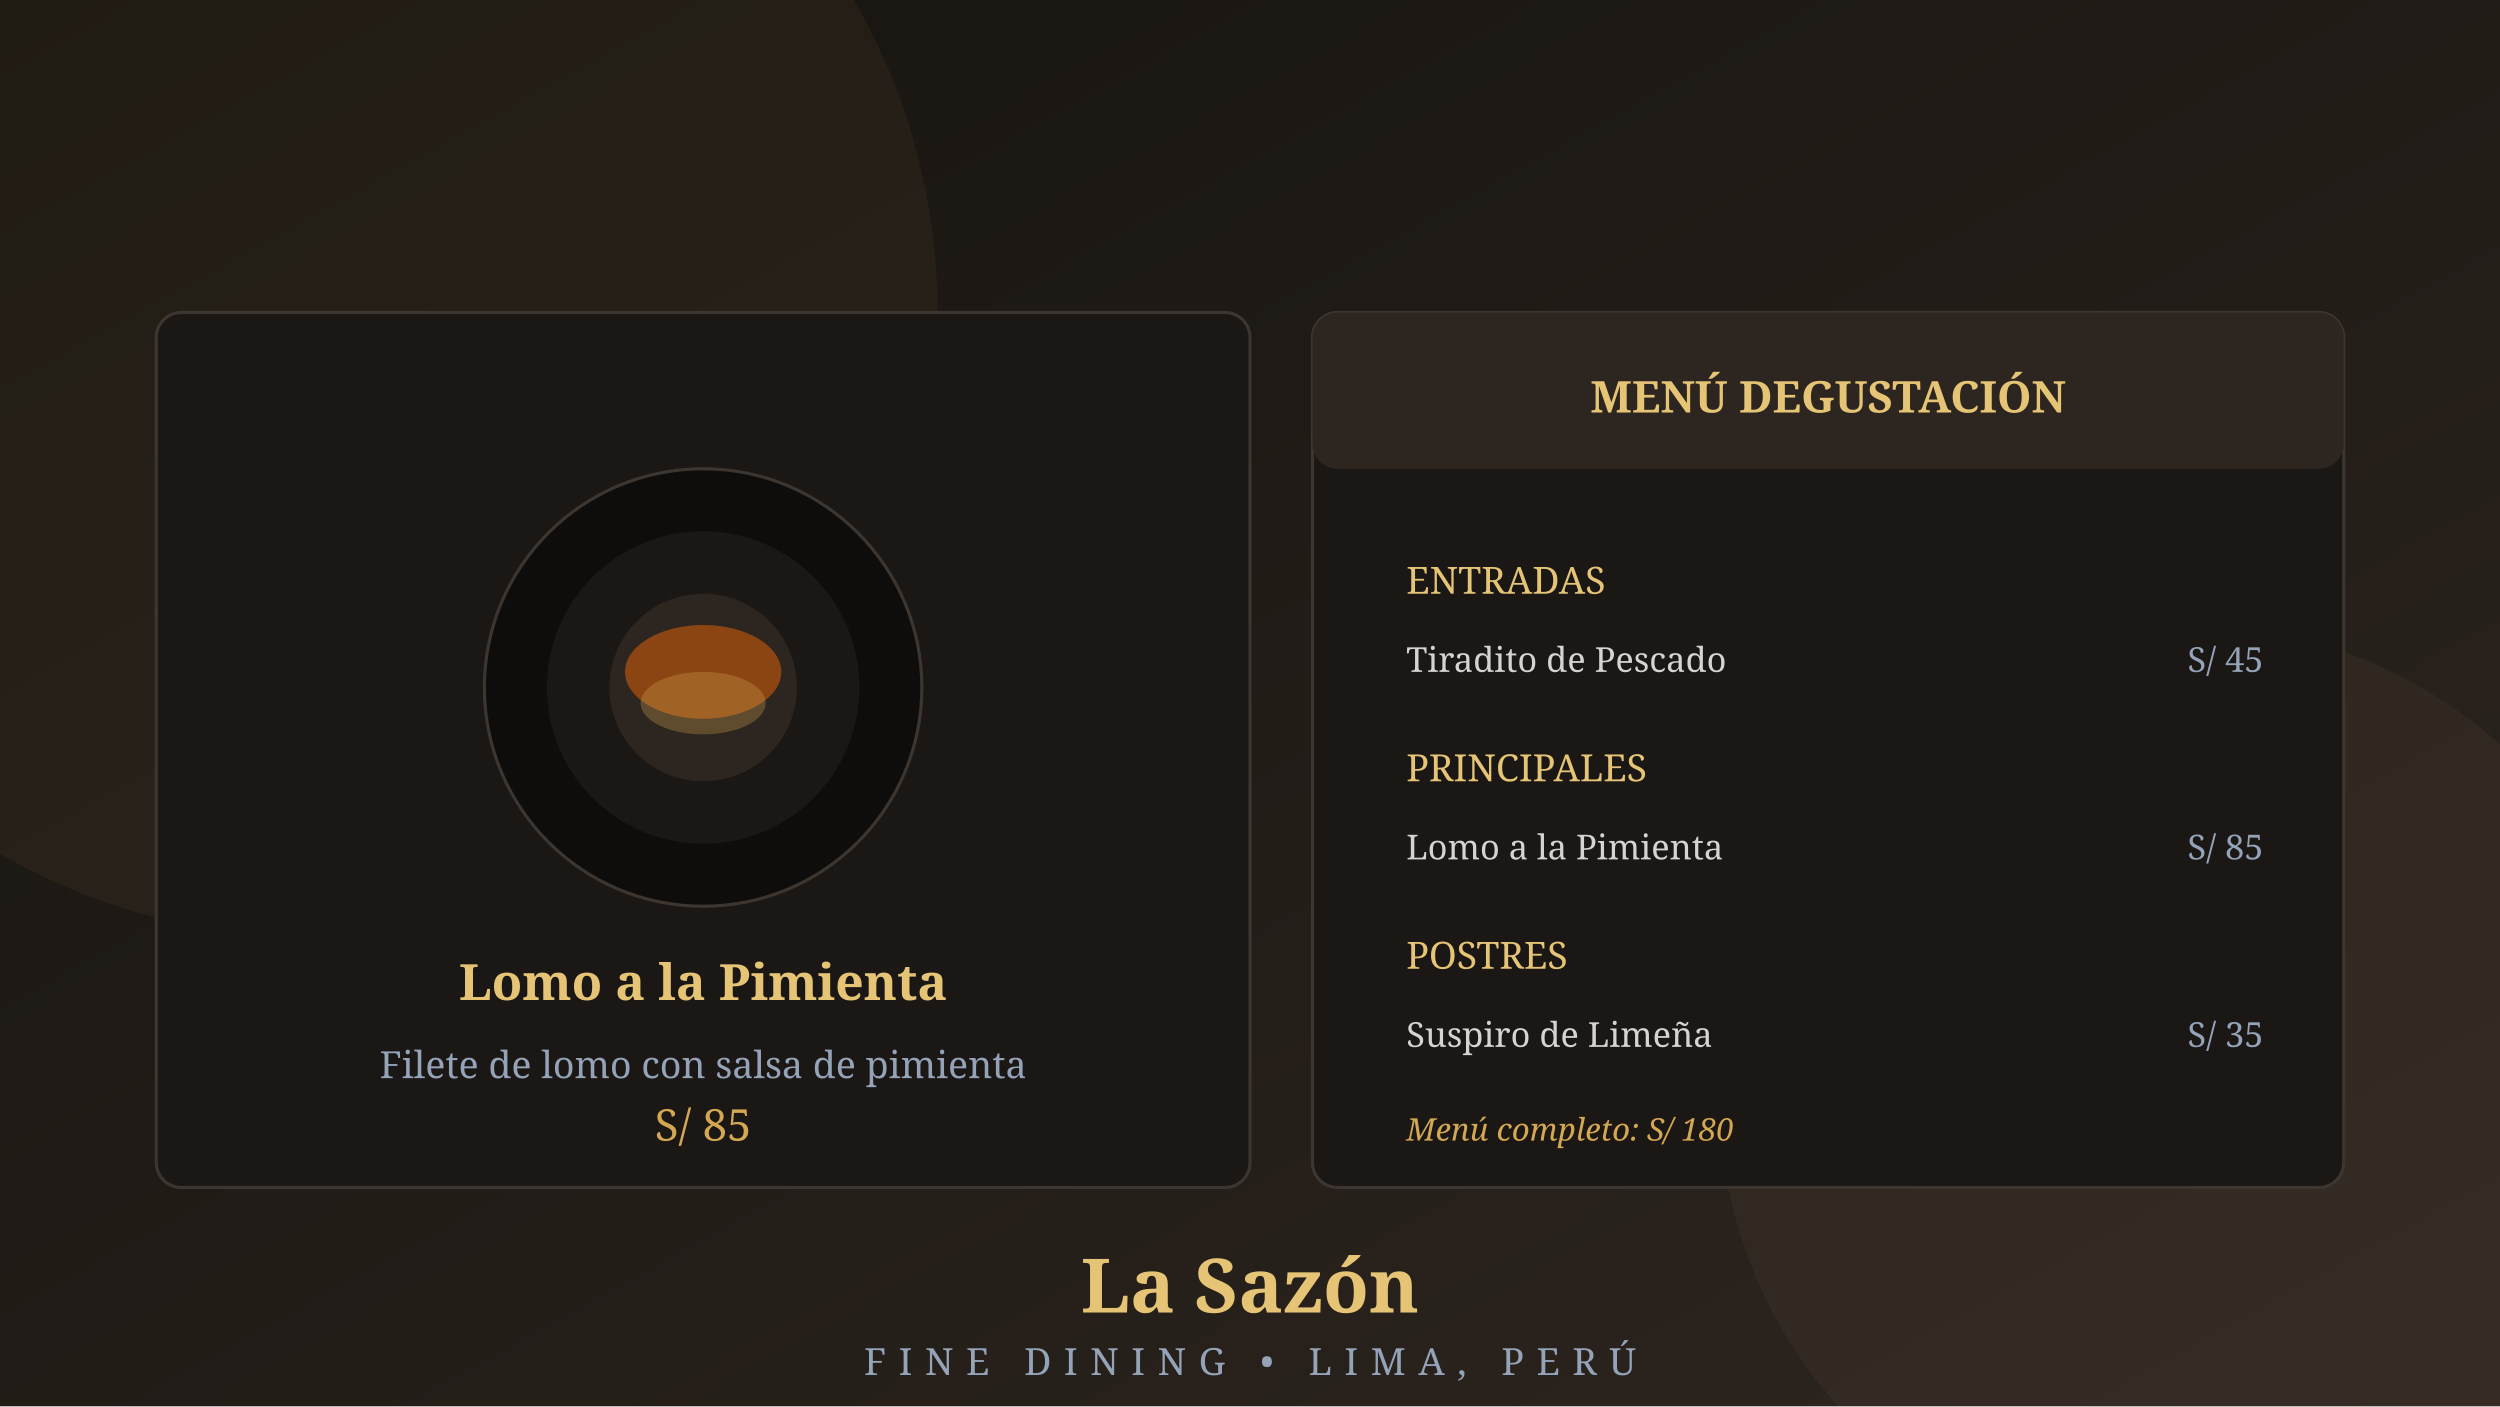
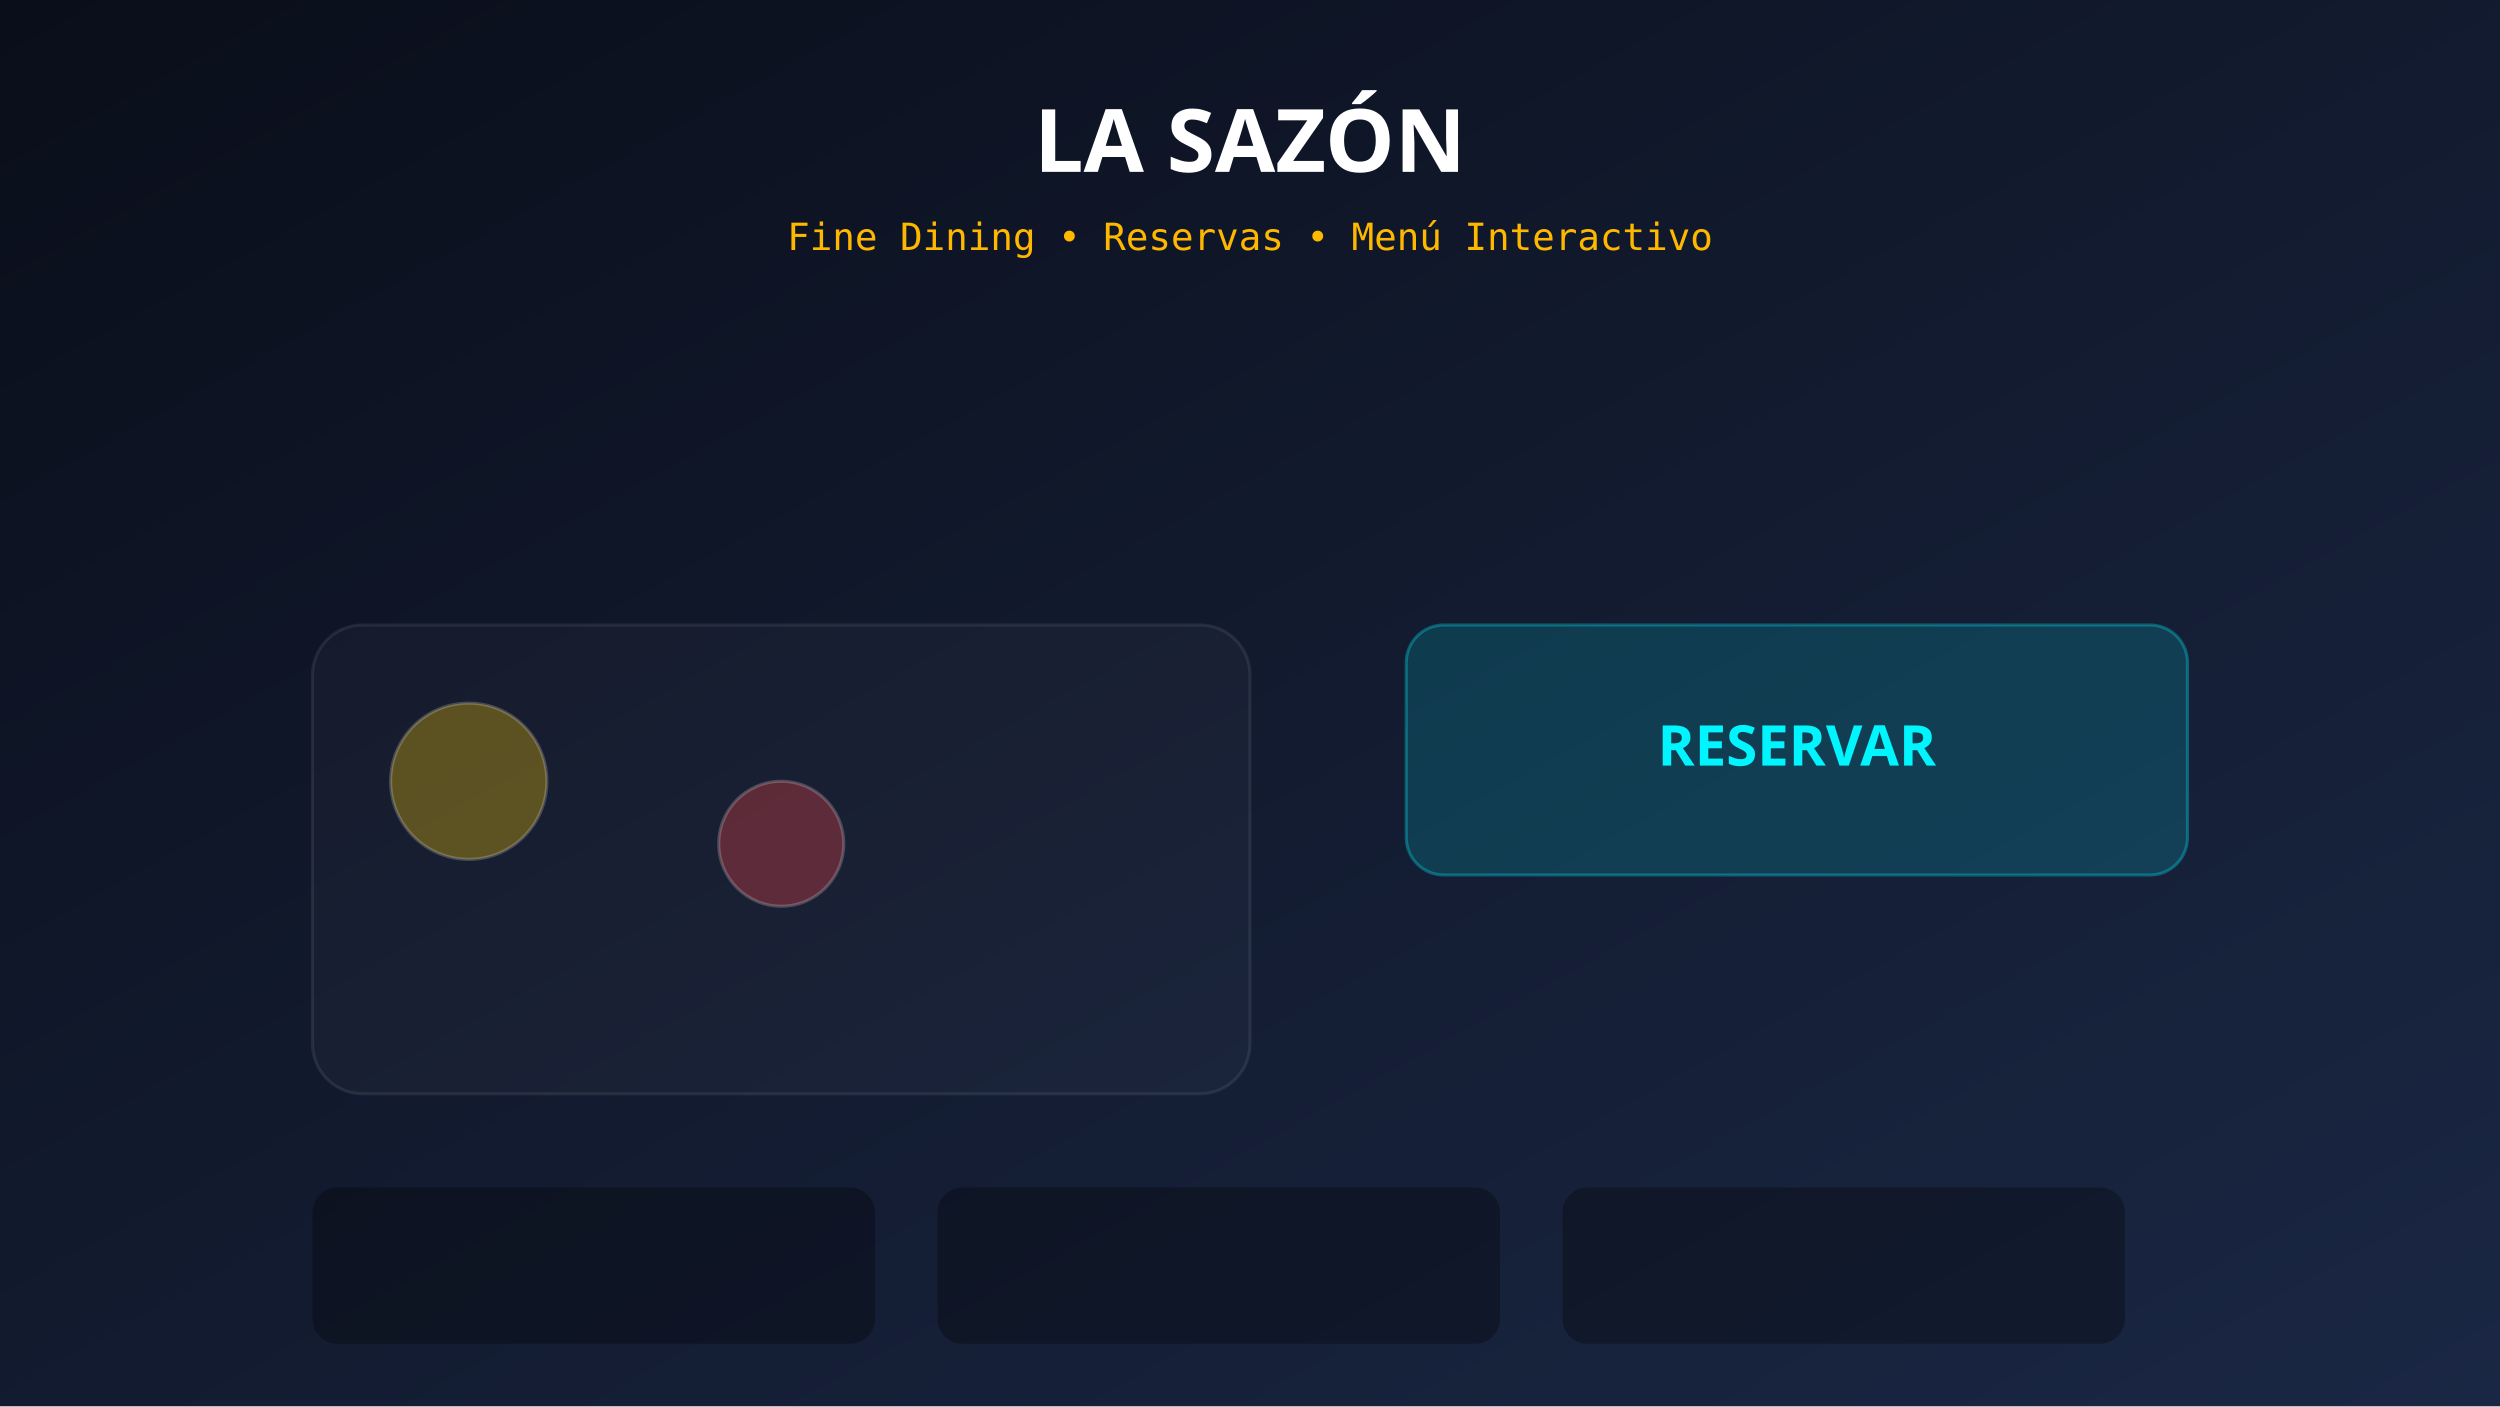
- <svg xmlns="http://www.w3.org/2000/svg" viewBox="0 0 800 450">
+ <svg xmlns="http://www.w3.org/2000/svg" width="800" height="450" viewBox="0 0 800 450">
  <defs>
-     <linearGradient id="bg" x1="0%" y1="0%" x2="100%" y2="100%">
-       <stop offset="0%" style="stop-color:#16130e" />
-       <stop offset="100%" style="stop-color:#2d2520" />
-     </linearGradient>
-     <linearGradient id="gold" x1="0%" y1="0%" x2="100%" y2="0%">
-       <stop offset="0%" style="stop-color:#d4a853" />
-       <stop offset="100%" style="stop-color:#e5c476" />
-     </linearGradient>
-     <linearGradient id="goldVertical" x1="0%" y1="0%" x2="0%" y2="100%">
-       <stop offset="0%" style="stop-color:#d4a853" />
-       <stop offset="100%" style="stop-color:#b8973a" />
+     <linearGradient id="bg-taslado" x1="0%" y1="0%" x2="100%" y2="100%">
+       <stop offset="0%" style="stop-color:#0a0e1a" />
+       <stop offset="100%" style="stop-color:#1a2744" />
    </linearGradient>
  </defs>
-   <rect width="800" height="450" fill="url(#bg)" />
-   <g opacity="0.05">
-     <circle cx="100" cy="100" r="200" fill="#e5c476" />
-     <circle cx="700" cy="350" r="150" fill="#e5c476" />
-   </g>
-   <line x1="50" y1="80" x2="750" y2="80" stroke="url(#gold)" stroke-width="0.5" opacity="0.5" />
-   <g transform="translate(50, 100)">
-     <rect x="0" y="0" width="350" height="280" rx="8" fill="#1a1714" stroke="#3d3530" stroke-width="1" />
-     <circle cx="175" cy="120" r="70" fill="#0f0d0b" stroke="#3d3530" stroke-width="1" />
-     <circle cx="175" cy="120" r="50" fill="#1a1714" />
-     <circle cx="175" cy="120" r="30" fill="#2d2520" />
-     <ellipse cx="175" cy="115" rx="25" ry="15" fill="#8b4513" />
-     <ellipse cx="175" cy="125" rx="20" ry="10" fill="#d4a853" opacity="0.3" />
-     <text x="175" y="220" text-anchor="middle" fill="#e5c476" font-family="Georgia, serif" font-size="16" font-weight="bold">Lomo a la Pimienta</text>
-     <text x="175" y="245" text-anchor="middle" fill="#94a3b8" font-family="Georgia, serif" font-size="12">Filete de lomo con salsa de pimienta</text>
-     <text x="175" y="265" text-anchor="middle" fill="#d4a853" font-family="Georgia, serif" font-size="14">S/ 85</text>
-   </g>
-   <g transform="translate(420, 100)">
-     <rect x="0" y="0" width="330" height="280" rx="8" fill="#1a1714" stroke="#3d3530" stroke-width="1" />
-     <rect x="0" y="0" width="330" height="50" rx="8" fill="#2d2520" />
-     <text x="165" y="32" text-anchor="middle" fill="#e5c476" font-family="Georgia, serif" font-size="14" font-weight="bold">MENÚ DEGUSTACIÓN</text>
-     <text x="30" y="90" fill="#e5c476" font-family="Georgia, serif" font-size="12">ENTRADAS</text>
-     <text x="30" y="115" fill="#d4d4d4" font-family="Georgia, serif" font-size="11">Tiradito de Pescado</text>
-     <text x="280" y="115" fill="#94a3b8" font-family="Georgia, serif" font-size="11">S/ 45</text>
-     <text x="30" y="150" fill="#e5c476" font-family="Georgia, serif" font-size="12">PRINCIPALES</text>
-     <text x="30" y="175" fill="#d4d4d4" font-family="Georgia, serif" font-size="11">Lomo a la Pimienta</text>
-     <text x="280" y="175" fill="#94a3b8" font-family="Georgia, serif" font-size="11">S/ 85</text>
-     <text x="30" y="210" fill="#e5c476" font-family="Georgia, serif" font-size="12">POSTRES</text>
-     <text x="30" y="235" fill="#d4d4d4" font-family="Georgia, serif" font-size="11">Suspiro de Limeña</text>
-     <text x="280" y="235" fill="#94a3b8" font-family="Georgia, serif" font-size="11">S/ 35</text>
-     <text x="30" y="265" fill="#d4a853" font-family="Georgia, serif" font-size="10" font-style="italic">Menú completo: S/ 180</text>
-   </g>
-   <text x="400" y="420" text-anchor="middle" fill="#e5c476" font-family="Georgia, serif" font-size="24" font-weight="bold">La Sazón</text>
-   <text x="400" y="440" text-anchor="middle" fill="#94a3b8" font-family="Georgia, serif" font-size="12" letter-spacing="4">FINE DINING • LIMA, PERÚ</text>
+   <rect width="800" height="450" fill="url(#bg-taslado)" />
+   <rect x="100" y="200" width="300" height="150" rx="16" fill="rgba(255,255,255,0.03)" stroke="rgba(255,255,255,0.08)" />
+   <circle cx="150" cy="250" r="25" fill="rgba(255,205,0,0.3)" stroke="rgba(255,255,255,0.2)" />
+   <circle cx="250" cy="270" r="20" fill="rgba(255,70,70,0.3)" stroke="rgba(255,255,255,0.2)" />
+   <rect x="450" y="200" width="250" height="80" rx="12" fill="rgba(0,245,255,0.15)" stroke="rgba(0,245,255,0.3)" />
+   <text x="575" y="245" font-family="Space Grotesk, sans-serif" font-size="18" font-weight="700" fill="#00f5ff" text-anchor="middle">RESERVAR</text>
+   <rect x="100" y="380" width="180" height="50" rx="8" fill="rgba(0,0,0,0.3)" />
+   <rect x="300" y="380" width="180" height="50" rx="8" fill="rgba(0,0,0,0.3)" />
+   <rect x="500" y="380" width="180" height="50" rx="8" fill="rgba(0,0,0,0.3)" />
+   <text x="400" y="55" font-family="Space Grotesk, sans-serif" font-size="28" font-weight="700" fill="white" text-anchor="middle">LA SAZÓN</text>
+   <text x="400" y="80" font-family="JetBrains Mono, monospace" font-size="12" fill="#ffb800" text-anchor="middle">Fine Dining • Reservas • Menú Interactivo</text>
</svg>
